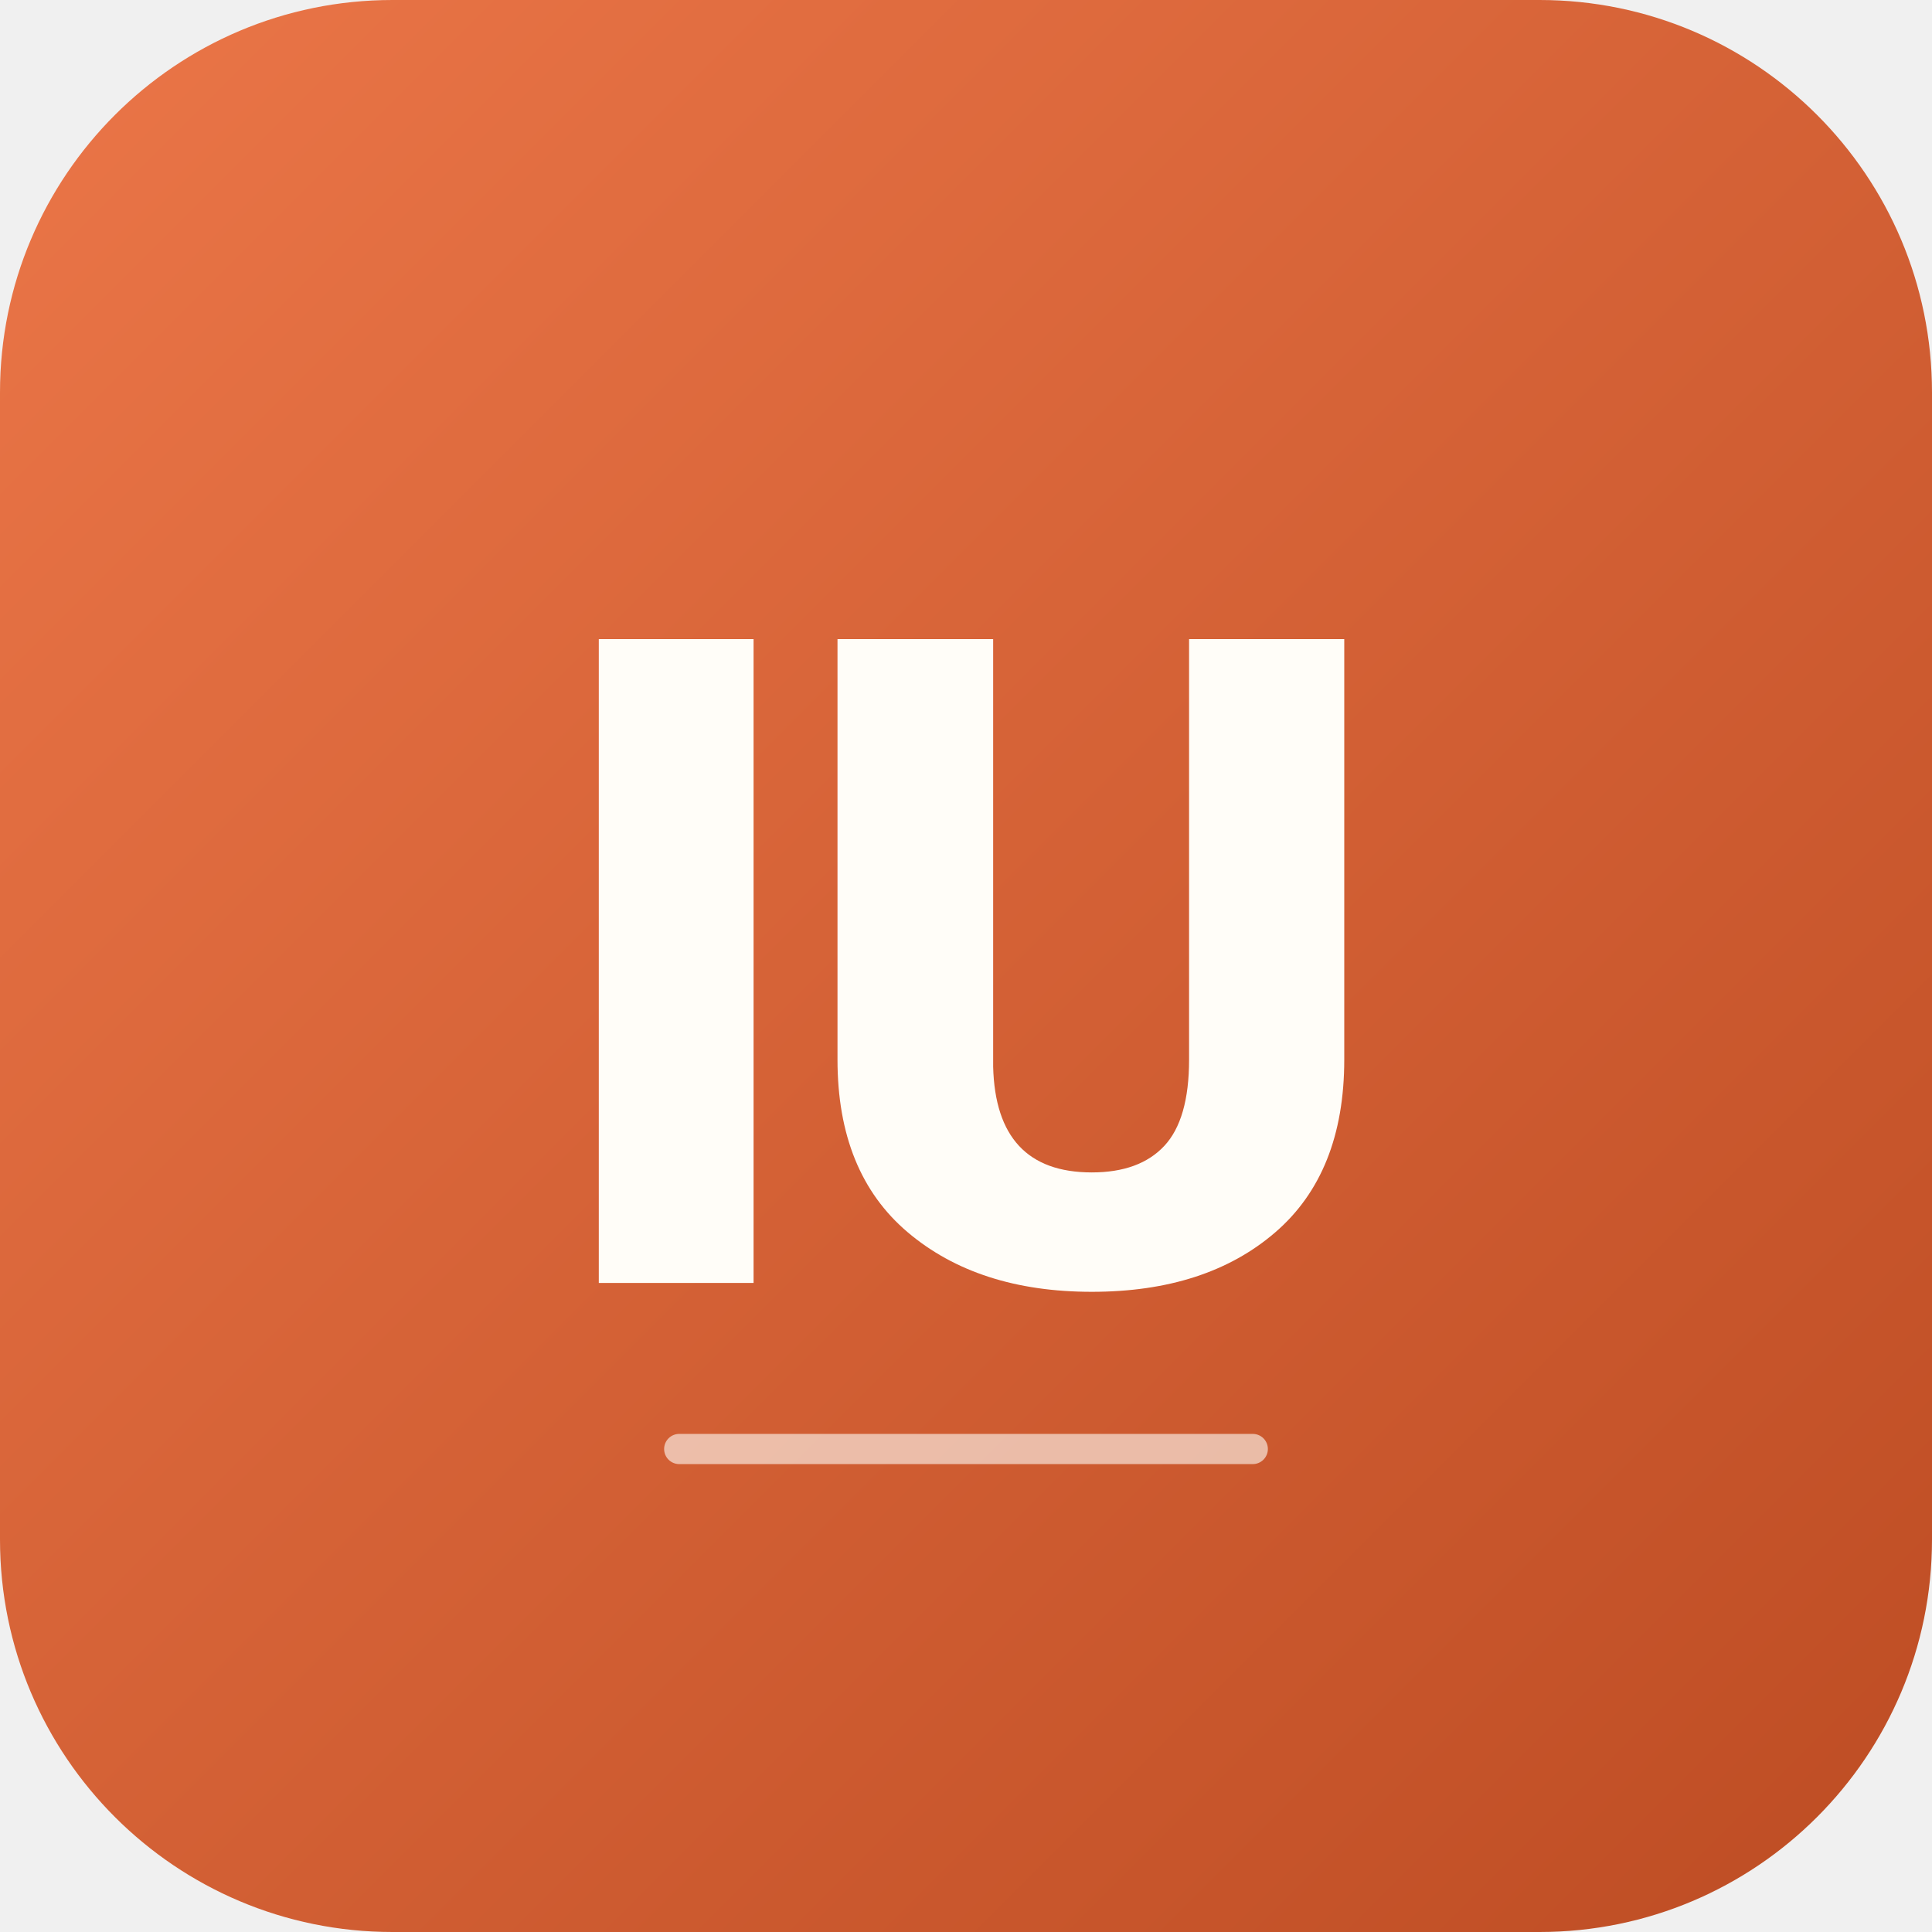
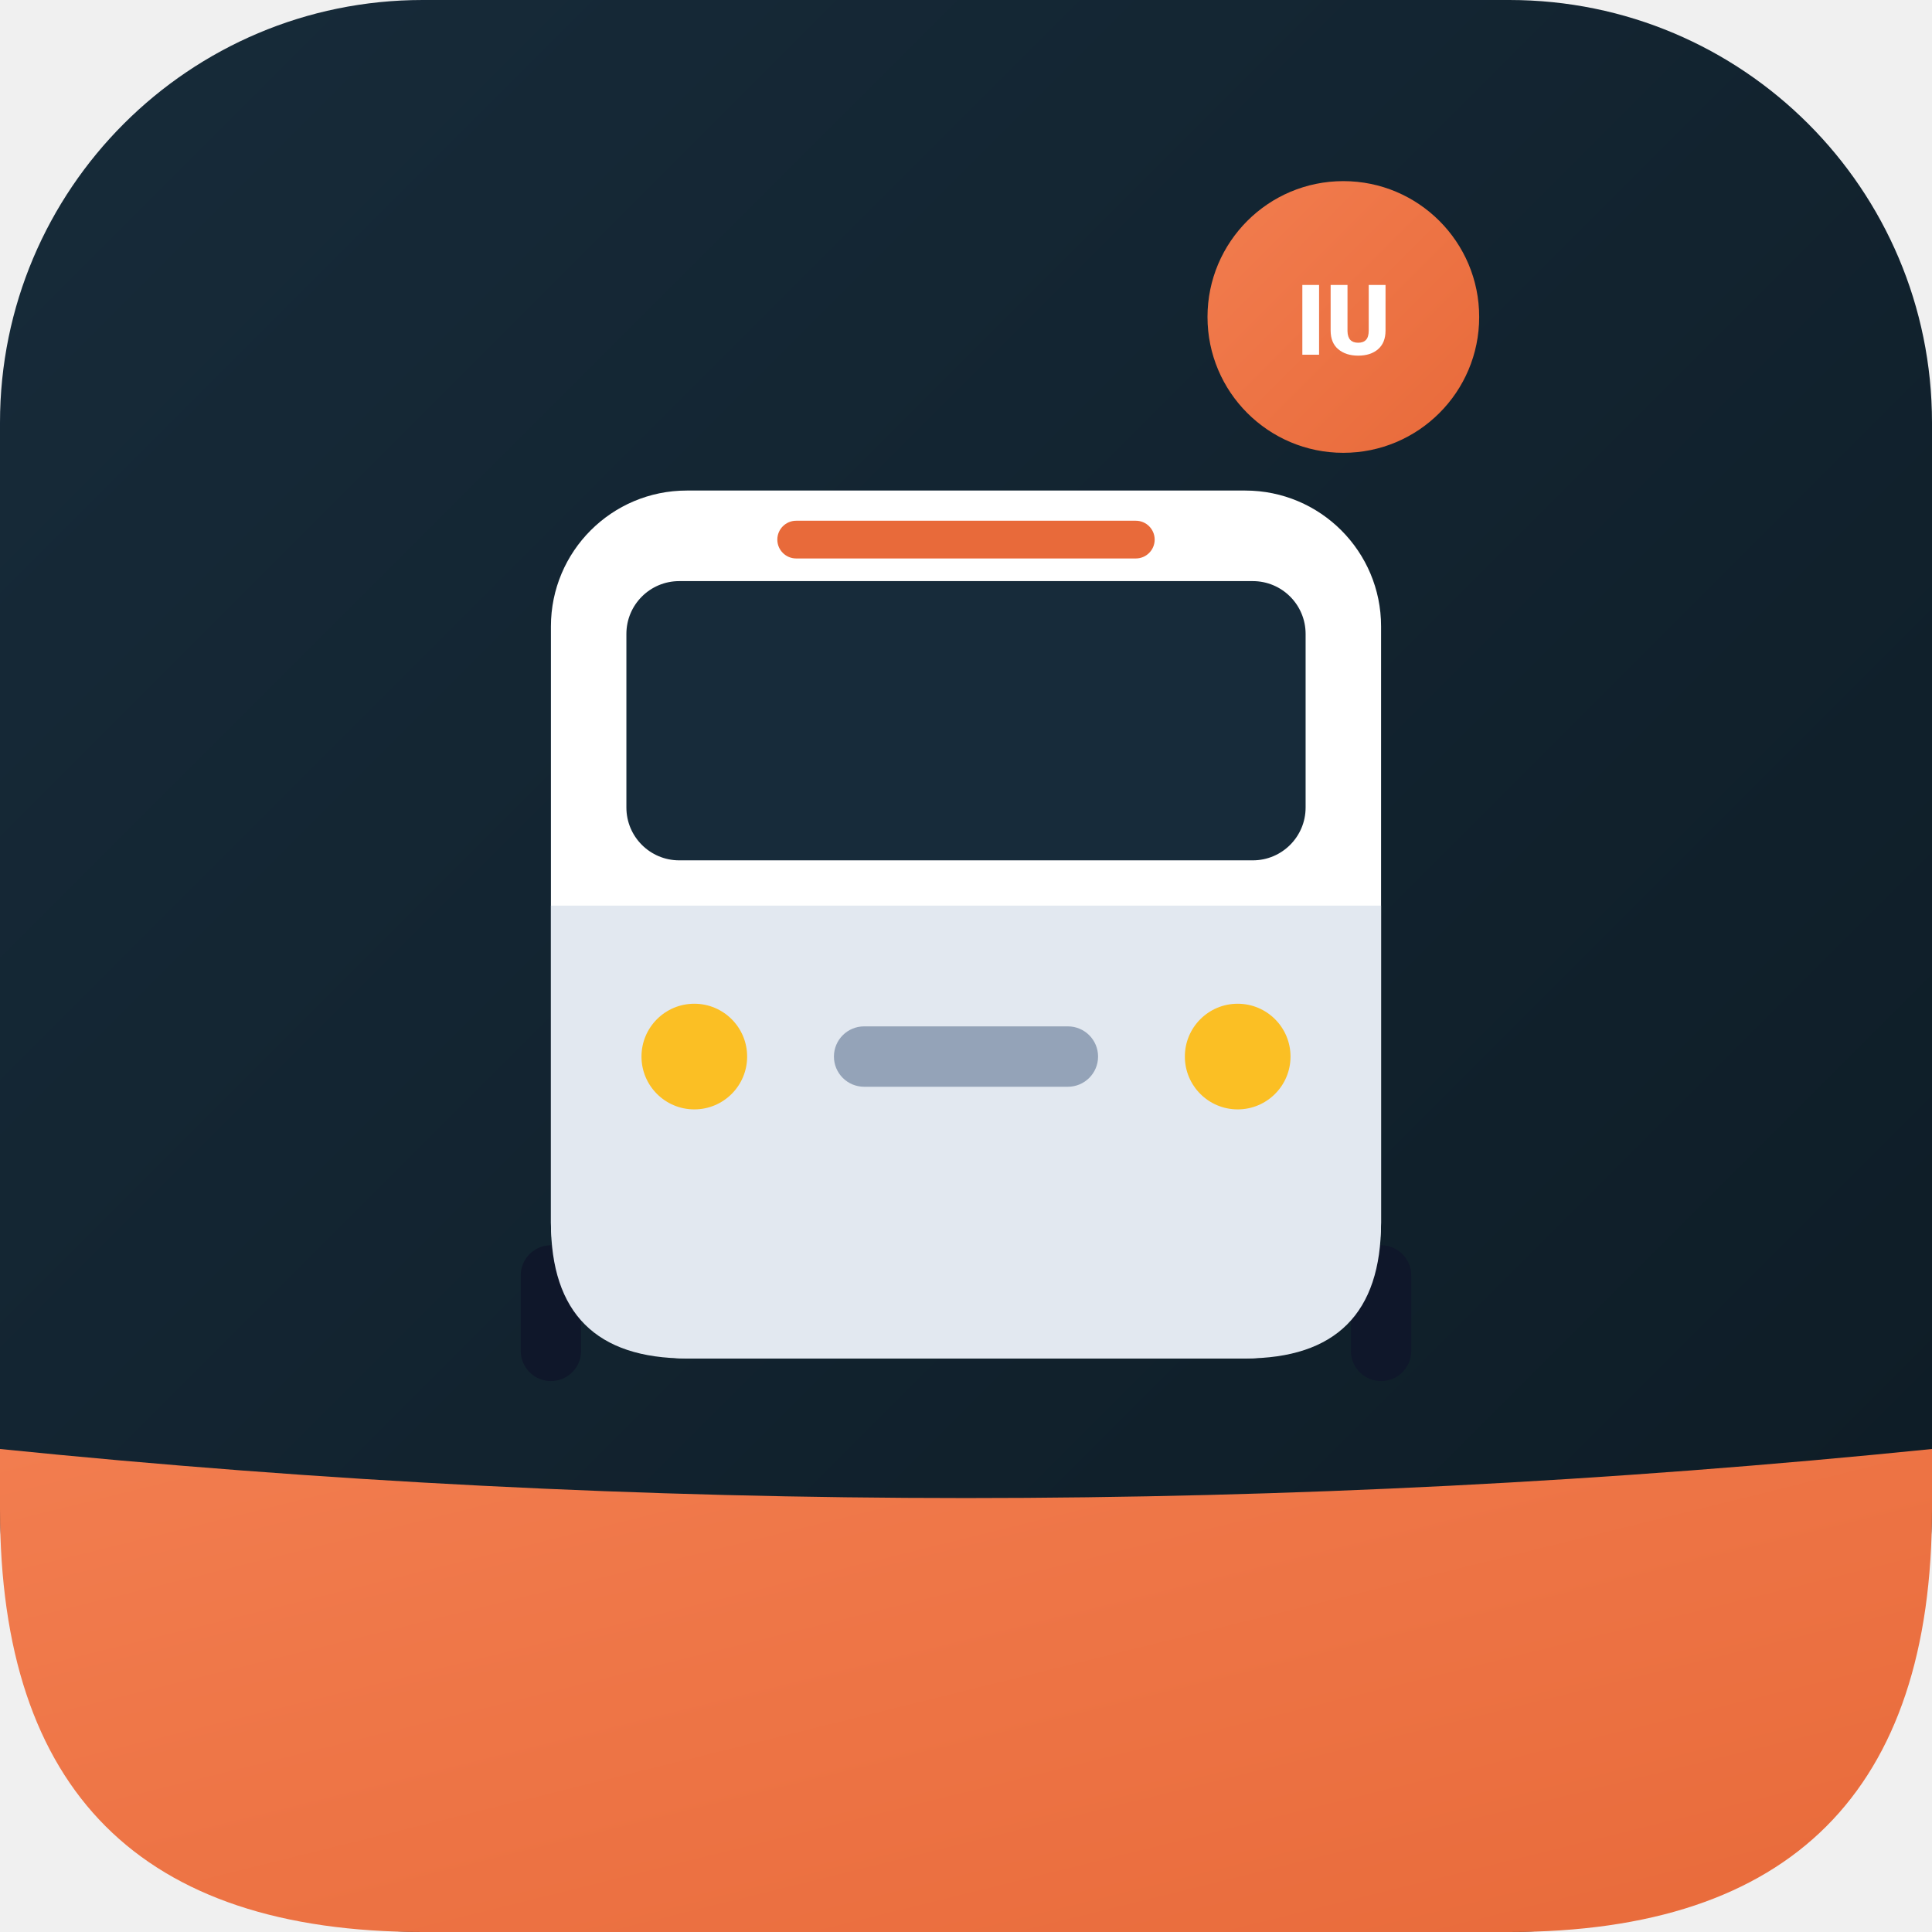
<svg xmlns="http://www.w3.org/2000/svg" viewBox="0 0 512 512" width="512" height="512">
  <defs>
-     <linearGradient id="terracotta" x1="0%" y1="0%" x2="100%" y2="100%">
-       <stop offset="0%" stop-color="#eb7648" />
-       <stop offset="100%" stop-color="#bd4c23" />
+     <linearGradient id="bg" x1="0%" y1="0%" x2="100%" y2="100%">
+       <stop offset="0%" stop-color="#172b3a" />
+       <stop offset="100%" stop-color="#0d1b24" />
+     </linearGradient>
+     <linearGradient id="accent" x1="0%" y1="0%" x2="100%" y2="100%">
+       <stop offset="0%" stop-color="#f27d4f" />
+       <stop offset="100%" stop-color="#e86a3a" />
    </linearGradient>
  </defs>
-   <rect width="512" height="512" rx="104" fill="url(#terracotta)" />
-   <text x="256" y="340" font-family="-apple-system, BlinkMacSystemFont, 'Segoe UI', Roboto, 'Helvetica Neue', Arial, sans-serif" font-size="240" font-weight="900" letter-spacing="-6px" fill="#fffdf8" text-anchor="middle">IU</text>
-   <rect x="176" y="380" width="160" height="8" rx="4" fill="#fffdf8" opacity="0.6" />
+   <rect width="512" height="512" rx="112" fill="url(#bg)" />
+   <path d="M 0,384 Q 256,410 512,384 L 512,400 Q 512,512 400,512 L 112,512 Q 0,512 0,400 Z" fill="url(#accent)" />
+   <g transform="translate(136, 110)">
+     <rect x="2" y="220" width="16" height="36" rx="8" fill="#0f172a" />
+     <rect x="222" y="220" width="16" height="36" rx="8" fill="#0f172a" />
+     <rect x="10" y="20" width="220" height="230" rx="36" fill="#ffffff" />
+     <path d="M 10,130 L 230,130 L 230,214 Q 230,250 194,250 L 46,250 Q 10,250 10,214 Z" fill="#e2e8f0" />
+     <rect x="30" y="44" width="180" height="74" rx="14" fill="#172b3a" />
+     <rect x="70" y="28" width="100" height="10" rx="5" fill="#e86a3a" />
+     <circle cx="48" cy="170" r="14" fill="#fbbf24" />
+     <circle cx="192" cy="170" r="14" fill="#fbbf24" />
+     <rect x="85" y="162" width="70" height="16" rx="8" fill="#94a3b8" />
+   </g>
+   <g transform="translate(320, 48)">
+     <circle cx="36" cy="36" r="36" fill="url(#accent)" />
+     <text x="36" y="46" font-family="-apple-system, BlinkMacSystemFont, 'Segoe UI', Roboto, sans-serif" font-size="26" font-weight="900" fill="#ffffff" text-anchor="middle">IU</text>
+   </g>
</svg>
